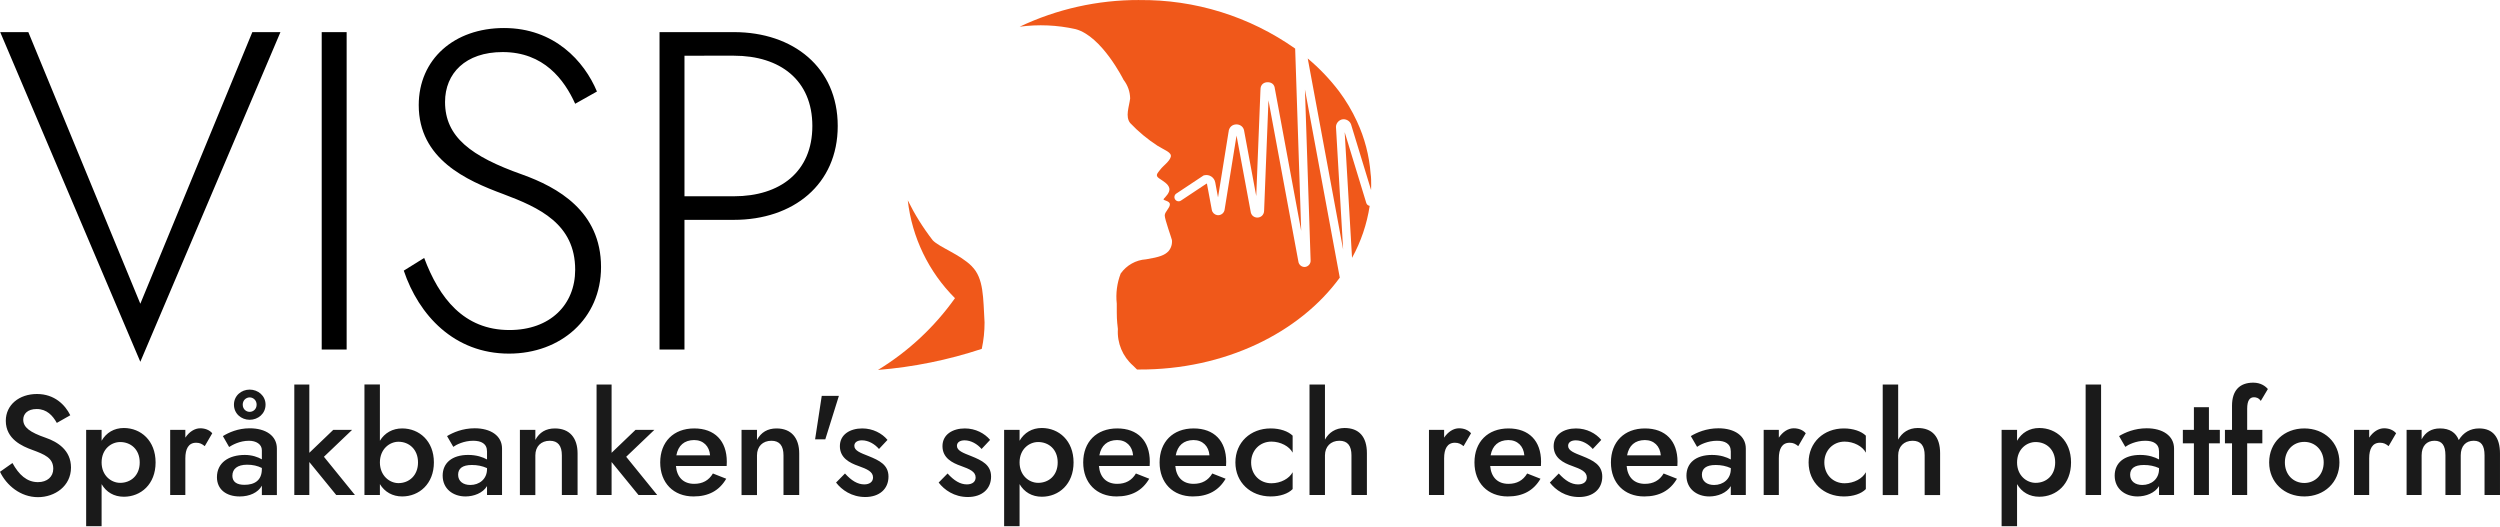
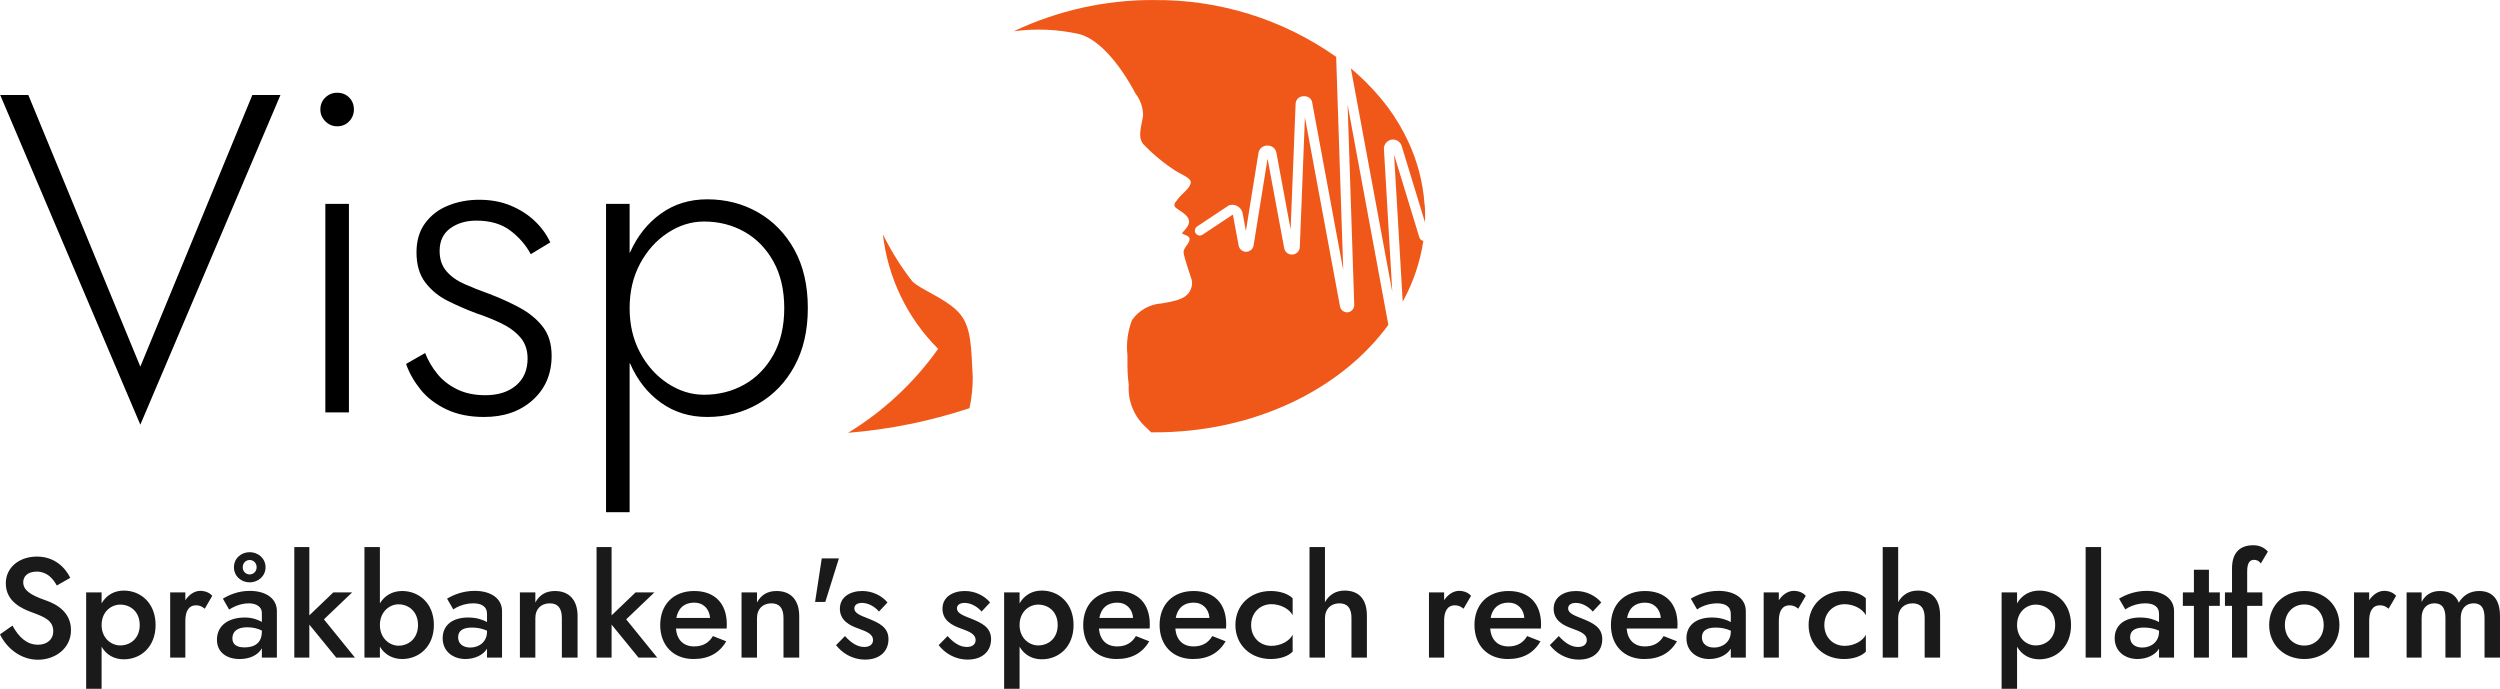
- <svg xmlns="http://www.w3.org/2000/svg" xmlns:xlink="http://www.w3.org/1999/xlink" width="77.797mm" height="16.375mm" viewBox="0 0 77.797 16.375" version="1.1" id="svg1" xml:space="preserve">
+ <svg xmlns="http://www.w3.org/2000/svg" xmlns:xlink="http://www.w3.org/1999/xlink" width="77.797mm" height="21.434mm" viewBox="0 0 77.797 21.434" version="1.1" id="svg1" xml:space="preserve">
  <defs id="defs1">
    <linearGradient id="linearGradient975">
      <stop style="stop-color:#f0581a;stop-opacity:1;" offset="0" id="stop973" />
    </linearGradient>
    <linearGradient xlink:href="#linearGradient975" id="linearGradient1" gradientUnits="userSpaceOnUse" gradientTransform="matrix(-0.3208697,0,0,0.3208697,55.42346,34.97376)" x1="34.99" y1="31.435" x2="44.5" y2="31.435" />
    <linearGradient xlink:href="#linearGradient975" id="linearGradient2" gradientUnits="userSpaceOnUse" gradientTransform="matrix(-0.3208697,0,0,0.3208697,55.42346,34.97376)" x1="0.5" y1="22.479" x2="31.86" y2="22.479" />
  </defs>
-   <g id="layer1" transform="translate(-13.93833,-61.33203)">
-     <g id="g3" transform="matrix(1.08722,0,0,1.08722,-3.475088,21.21527)">
-       <g id="g2-9">
-         <path d="m 43.834,44.523 c 0.343,0.343 0.321,0.895 0.363,1.604 a 3.552,3.552 0 0 1 -0.08,0.757 12.722,12.722 0 0 1 -2.971,0.603 7.476,7.476 0 0 0 2.204,-2.054 4.707,4.707 0 0 1 -1.351,-2.801 6.713,6.713 0 0 0 0.716,1.146 c 0.196,0.202 0.78,0.401 1.12,0.744 z" id="path6-1" style="fill:url(#linearGradient1);fill-opacity:1;stroke-width:0.321" />
-         <path id="path8-2" style="fill:url(#linearGradient2);fill-opacity:1;stroke-width:0.321" d="m 48.618,36.899 a 7.919,7.919 0 0 0 -3.417,0.764 4.55,4.55 0 0 1 1.604,0.07 c 0.751,0.202 1.37,1.45 1.37,1.45 a 0.886,0.886 0 0 1 0.189,0.533 c -0.032,0.25 -0.144,0.517 0,0.703 a 4.322,4.322 0 0 0 0.783,0.651 c 0.202,0.128 0.417,0.189 0.379,0.321 -0.038,0.132 -0.212,0.247 -0.295,0.356 -0.083,0.109 -0.16,0.17 -0.041,0.254 0.119,0.083 0.266,0.16 0.295,0.285 0.029,0.125 -0.119,0.254 -0.16,0.305 -0.042,0.051 0.173,0.045 0.176,0.154 0.003,0.109 -0.147,0.212 -0.147,0.321 0,0.109 0.193,0.642 0.206,0.703 a 0.424,0.424 0 0 1 -0.1,0.321 c -0.109,0.112 -0.25,0.167 -0.642,0.231 a 0.963,0.963 0 0 0 -0.725,0.407 1.842,1.842 0 0 0 -0.112,0.863 c 0,0.424 -1.25e-4,0.443 0.032,0.725 a 1.283,1.283 0 0 0 0.436,1.049 l 0.112,0.11 h 0.048 c 2.465,0.012 4.606,-1.054 5.755,-2.63 l -0.997,-5.385 0.162,4.882 c 0.011,0.1 -0.067,0.193 -0.168,0.198 h -0.003 -0.003 c -0.092,1.41e-4 -0.168,-0.073 -0.177,-0.162 l -0.855,-4.608 -0.125,3.162 c 0,0.055 -0.025,0.11 -0.063,0.145 -0.039,0.034 -0.086,0.049 -0.131,0.049 -0.045,0 -0.092,-0.015 -0.13,-0.049 -0.033,-0.03 -0.056,-0.076 -0.061,-0.123 l -0.404,-2.175 -0.34,2.111 c -0.009,0.108 -0.114,0.186 -0.22,0.165 -0.074,-0.015 -0.133,-0.073 -0.147,-0.147 l -0.139,-0.746 v -0.001 c -0.001,-0.007 -0.007,-0.007 -0.012,-0.008 l -0.733,0.487 a 0.12,0.12 0 0 1 -0.167,-0.034 0.12,0.12 0 0 1 0.034,-0.167 l 0.78,-0.518 0.019,-0.005 c 0.144,-0.037 0.292,0.06 0.316,0.207 l 0.079,0.426 0.303,-1.883 -0.001,0.019 c 0,-0.065 0.029,-0.13 0.073,-0.17 0.045,-0.04 0.1,-0.056 0.153,-0.056 0.053,0 0.108,0.017 0.152,0.056 0.04,0.035 0.066,0.09 0.071,0.148 l 0.343,1.847 0.122,-3.068 0.003,0.028 c -0.013,-0.065 0.021,-0.141 0.066,-0.175 0.045,-0.034 0.092,-0.043 0.137,-0.043 0.045,0 0.091,0.009 0.136,0.043 0.036,0.027 0.065,0.082 0.068,0.136 l 0.755,4.075 -0.173,-5.217 a 7.601,7.601 0 0 0 -4.469,-1.389 z m 4.829,1.673 1.013,5.468 -0.205,-3.508 v -0.006 c 0.004,-0.111 0.094,-0.197 0.187,-0.212 0.093,-0.015 0.206,0.038 0.244,0.143 l 0.001,0.003 0.573,1.878 a 4.235,4.235 0 0 0 0.003,-0.145 c 0,-0.109 -2.51e-4,-0.218 -0.016,-0.321 a 4.316,4.316 0 0 0 -0.391,-1.498 4.813,4.813 0 0 0 -0.513,-0.863 5.84,5.84 0 0 0 -0.896,-0.939 z m 1.057,2.109 0.211,3.598 a 4.467,4.467 0 0 0 0.505,-1.488 0.12,0.12 0 0 1 -0.097,-0.082 z" />
+   <g id="layer1" transform="translate(-13.93833,-59.37482)">
+     <g id="g3-scale" transform="matrix(1.17,0,0,1.17,-6.855646,-12.38365)">
+       <g id="g3" transform="matrix(1.08722,0,0,1.08722,-4.40642,21.21527)">
+         <g id="g2-9">
+           <path d="m 43.834,44.523 c 0.343,0.343 0.321,0.895 0.363,1.604 a 3.552,3.552 0 0 1 -0.08,0.757 12.722,12.722 0 0 1 -2.971,0.603 7.476,7.476 0 0 0 2.204,-2.054 4.707,4.707 0 0 1 -1.351,-2.801 6.713,6.713 0 0 0 0.716,1.146 c 0.196,0.202 0.78,0.401 1.12,0.744 z" id="path6-1" style="fill:url(#linearGradient1);fill-opacity:1;stroke-width:0.321" />
+           <path id="path8-2" style="fill:url(#linearGradient2);fill-opacity:1;stroke-width:0.321" d="m 48.618,36.899 a 7.919,7.919 0 0 0 -3.417,0.764 4.55,4.55 0 0 1 1.604,0.07 c 0.751,0.202 1.37,1.45 1.37,1.45 a 0.886,0.886 0 0 1 0.189,0.533 c -0.032,0.25 -0.144,0.517 0,0.703 a 4.322,4.322 0 0 0 0.783,0.651 c 0.202,0.128 0.417,0.189 0.379,0.321 -0.038,0.132 -0.212,0.247 -0.295,0.356 -0.083,0.109 -0.16,0.17 -0.041,0.254 0.119,0.083 0.266,0.16 0.295,0.285 0.029,0.125 -0.119,0.254 -0.16,0.305 -0.042,0.051 0.173,0.045 0.176,0.154 0.003,0.109 -0.147,0.212 -0.147,0.321 0,0.109 0.193,0.642 0.206,0.703 a 0.424,0.424 0 0 1 -0.1,0.321 c -0.109,0.112 -0.25,0.167 -0.642,0.231 a 0.963,0.963 0 0 0 -0.725,0.407 1.842,1.842 0 0 0 -0.112,0.863 c 0,0.424 -1.25e-4,0.443 0.032,0.725 a 1.283,1.283 0 0 0 0.436,1.049 l 0.112,0.11 h 0.048 c 2.465,0.012 4.606,-1.054 5.755,-2.63 l -0.997,-5.385 0.162,4.882 c 0.011,0.1 -0.067,0.193 -0.168,0.198 h -0.003 -0.003 c -0.092,1.41e-4 -0.168,-0.073 -0.177,-0.162 l -0.855,-4.608 -0.125,3.162 c 0,0.055 -0.025,0.11 -0.063,0.145 -0.039,0.034 -0.086,0.049 -0.131,0.049 -0.045,0 -0.092,-0.015 -0.13,-0.049 -0.033,-0.03 -0.056,-0.076 -0.061,-0.123 l -0.404,-2.175 -0.34,2.111 c -0.009,0.108 -0.114,0.186 -0.22,0.165 -0.074,-0.015 -0.133,-0.073 -0.147,-0.147 l -0.139,-0.746 v -0.001 c -0.001,-0.007 -0.007,-0.007 -0.012,-0.008 l -0.733,0.487 a 0.12,0.12 0 0 1 -0.167,-0.034 0.12,0.12 0 0 1 0.034,-0.167 l 0.78,-0.518 0.019,-0.005 c 0.144,-0.037 0.292,0.06 0.316,0.207 l 0.079,0.426 0.303,-1.883 -0.001,0.019 c 0,-0.065 0.029,-0.13 0.073,-0.17 0.045,-0.04 0.1,-0.056 0.153,-0.056 0.053,0 0.108,0.017 0.152,0.056 0.04,0.035 0.066,0.09 0.071,0.148 l 0.343,1.847 0.122,-3.068 0.003,0.028 c -0.013,-0.065 0.021,-0.141 0.066,-0.175 0.045,-0.034 0.092,-0.043 0.137,-0.043 0.045,0 0.091,0.009 0.136,0.043 0.036,0.027 0.065,0.082 0.068,0.136 l 0.755,4.075 -0.173,-5.217 a 7.601,7.601 0 0 0 -4.469,-1.389 z m 4.829,1.673 1.013,5.468 -0.205,-3.508 v -0.006 c 0.004,-0.111 0.094,-0.197 0.187,-0.212 0.093,-0.015 0.206,0.038 0.244,0.143 l 0.001,0.003 0.573,1.878 a 4.235,4.235 0 0 0 0.003,-0.145 c 0,-0.109 -2.51e-4,-0.218 -0.016,-0.321 a 4.316,4.316 0 0 0 -0.391,-1.498 4.813,4.813 0 0 0 -0.513,-0.863 5.84,5.84 0 0 0 -0.896,-0.939 z m 1.057,2.109 0.211,3.598 a 4.467,4.467 0 0 0 0.505,-1.488 0.12,0.12 0 0 1 -0.097,-0.082 z" />
+         </g>
      </g>
    </g>
-     <path d="M 182.292,206.435 169.119,174.488 h -3.307 l 16.48,38.773 16.48,-38.773 h -3.307 z m 21.333,-31.947 v 37.333 h 2.933 v -37.333 z m 12.053,26.56 -2.4,1.493 c 1.76,5.227 5.92,9.76 12.373,9.76 6.08,0 10.827,-4.107 10.827,-10.187 0,-6.56 -5.12,-9.387 -9.28,-10.88 -6.027,-2.133 -9.067,-4.427 -9.067,-8.533 0,-3.36 2.4,-5.867 6.773,-5.867 4.853,0 7.253,3.253 8.533,6.08 l 2.56,-1.44 c -1.493,-3.573 -5.013,-7.467 -10.933,-7.467 -5.867,0 -10.027,3.68 -10.027,9.067 0,6.347 5.6,8.853 9.92,10.453 4.267,1.6 8.48,3.52 8.48,8.907 0,4.107 -2.933,7.093 -7.733,7.093 -5.387,0 -8.267,-3.787 -10.027,-8.48 z m 27.68,-26.56 v 37.333 h 2.933 v -15.253 h 5.813 c 6.987,0 12.213,-4.16 12.213,-11.04 0,-6.88 -5.227,-11.04 -12.213,-11.04 z m 8.747,2.773 c 5.44,0 9.227,2.88 9.227,8.267 0,5.387 -3.787,8.267 -9.227,8.267 h -5.813 v -16.533 z" id="text7-8" style="-inkscape-font-specification:'Jost*, Light'" transform="matrix(0.2645833,0,0,0.2645833,-29.92634,16.1649)" aria-label="VISP" />
-     <path style="-inkscape-font-specification:'Jost*, Medium';fill:#1a1a1a" d="m 484.258,336.423 -1.467,1.033 c 0.767,1.6 2.417,2.983 4.467,2.983 1.983,0 3.883,-1.3 3.883,-3.483 0,-2.033 -1.567,-3.017 -2.967,-3.5 -1.883,-0.65 -2.65,-1.233 -2.65,-2.133 0,-0.667 0.5,-1.25 1.583,-1.25 1.183,0 1.883,0.767 2.367,1.633 l 1.583,-0.9 c -0.6,-1.217 -1.85,-2.5 -3.917,-2.5 -2.1,0 -3.667,1.283 -3.667,3.15 0,2.167 1.95,3 3.1,3.417 1.483,0.55 2.483,0.95 2.483,2.233 0,0.933 -0.717,1.567 -1.8,1.567 -1.317,0 -2.25,-0.883 -3,-2.25 z m 10.483,7.433 v -4.95 c 0.55,0.95 1.467,1.483 2.617,1.483 2,0 3.733,-1.467 3.733,-4.033 0,-2.567 -1.733,-4.05 -3.733,-4.05 -1.15,0 -2.067,0.55 -2.617,1.5 v -1.283 h -1.817 v 11.333 z m 4.483,-7.5 c 0,1.533 -1.05,2.4 -2.3,2.4 -1.05,0 -2.183,-0.85 -2.183,-2.4 0,-1.567 1.133,-2.4 2.183,-2.4 1.25,0 2.3,0.867 2.3,2.4 z m 7.65,-1.917 0.883,-1.517 c -0.35,-0.4 -0.867,-0.583 -1.417,-0.583 -0.65,0 -1.3,0.417 -1.75,1.1 v -0.917 h -1.783 v 7.667 h 1.783 v -4.317 c 0,-1.1 0.367,-1.833 1.267,-1.833 0.433,0 0.683,0.133 1.017,0.4 z m 3.433,-4.883 c 0,1.067 0.867,1.783 1.85,1.783 0.983,0 1.867,-0.717 1.867,-1.783 0,-1.05 -0.883,-1.767 -1.867,-1.767 -0.983,0 -1.85,0.717 -1.85,1.767 z m 1.033,0 c 0,-0.517 0.4,-0.85 0.817,-0.85 0.417,0 0.817,0.333 0.817,0.85 0,0.533 -0.4,0.85 -0.817,0.85 -0.417,0 -0.817,-0.317 -0.817,-0.85 z m -1.6,4.983 c 0.367,-0.233 1.233,-0.733 2.333,-0.733 0.833,0 1.517,0.4 1.517,1.117 v 1.067 c -0.467,-0.267 -1.15,-0.517 -2,-0.517 -1.9,0 -3.283,0.917 -3.283,2.617 0,1.417 1.067,2.267 2.683,2.267 1.15,0 2.15,-0.45 2.6,-1.267 v 1.1 h 1.767 v -5.467 c 0,-1.517 -1.317,-2.383 -3.2,-2.383 -1.383,0 -2.467,0.5 -3.15,0.917 z m 0.383,3.383 c 0,-0.8 0.583,-1.3 1.733,-1.3 0.683,0 1.217,0.133 1.733,0.383 v 0.133 c 0,1.35 -0.883,1.85 -2.05,1.85 -0.9,0 -1.417,-0.35 -1.417,-1.067 z m 11.867,-5.4 -2.817,2.7 v -8.033 h -1.767 v 13 h 1.767 v -3.883 l 3.167,3.883 h 2.2 l -3.65,-4.5 3.317,-3.167 z m 11.833,3.833 c 0,-2.533 -1.733,-4 -3.733,-4 -1.117,0 -2.05,0.517 -2.617,1.45 v -6.617 h -1.817 v 13 h 1.817 v -1.283 c 0.567,0.933 1.5,1.45 2.617,1.45 2,0 3.733,-1.483 3.733,-4 z m -1.867,0 c 0,1.533 -1.05,2.433 -2.3,2.433 -1.05,0 -2.183,-0.883 -2.183,-2.433 0,-1.567 1.133,-2.433 2.183,-2.433 1.25,0 2.3,0.9 2.3,2.433 z m 4.15,-1.833 c 0.333,-0.25 1.25,-0.717 2.333,-0.717 0.95,0 1.633,0.333 1.633,1.267 v 0.933 c -0.483,-0.267 -1.217,-0.533 -2.217,-0.533 -1.9,0 -3,0.95 -3,2.433 0,1.567 1.233,2.45 2.683,2.45 0.983,0 2.05,-0.4 2.533,-1.217 v 1.05 h 1.767 v -5.467 c 0,-1.517 -1.35,-2.383 -3.217,-2.383 -1.433,0 -2.55,0.5 -3.25,0.917 z m 0.567,3.283 c 0,-0.717 0.483,-1.15 1.617,-1.15 0.65,0 1.233,0.117 1.783,0.367 v 0.117 c 0,1.167 -0.9,1.867 -1.967,1.867 -0.833,0 -1.433,-0.433 -1.433,-1.2 z m 12.2,-2.283 v 4.667 h 1.85 v -4.883 c 0,-1.833 -0.933,-2.95 -2.667,-2.95 -1.05,0 -1.817,0.45 -2.3,1.35 v -1.183 h -1.817 v 7.667 h 1.817 v -4.667 c 0,-1.05 0.667,-1.717 1.7,-1.717 0.967,0 1.417,0.6 1.417,1.717 z m 8.667,-3 -2.817,2.7 v -8.033 h -1.767 v 13 h 1.767 v -3.883 l 3.167,3.883 h 2.2 l -3.65,-4.5 3.317,-3.167 z m 6.817,7.833 c 1.767,0 3.033,-0.683 3.85,-2.083 l -1.567,-0.617 c -0.483,0.817 -1.217,1.217 -2.2,1.217 -1.25,0 -2.033,-0.75 -2.15,-2.1 h 5.967 c 0,-0.083 0.017,-0.3 0.017,-0.5 0,-2.45 -1.417,-3.917 -3.833,-3.917 -2.433,0 -4,1.583 -4,4 0,2.4 1.55,4 3.917,4 z m 0.067,-6.633 c 1.083,0 1.8,0.717 1.883,1.8 h -3.967 c 0.217,-1.167 0.933,-1.783 2.083,-1.8 z m 10.517,1.8 v 4.667 h 1.85 v -4.883 c 0,-1.833 -0.933,-2.95 -2.667,-2.95 -1.05,0 -1.817,0.45 -2.3,1.35 v -1.183 h -1.817 v 7.667 h 1.817 v -4.667 c 0,-1.05 0.667,-1.717 1.7,-1.717 0.967,0 1.417,0.6 1.417,1.717 z m 4.5,-7 -0.783,5.117 h 1.2 l 1.6,-5.117 z m 2.733,9.133 -1.05,1.067 c 0.667,0.867 1.833,1.7 3.433,1.7 1.667,0 2.733,-0.95 2.733,-2.4 0,-1.383 -1.067,-1.9 -2.35,-2.417 -0.933,-0.367 -1.667,-0.633 -1.667,-1.2 0,-0.433 0.383,-0.65 0.9,-0.65 0.75,0 1.5,0.433 2,1.017 l 1,-1.067 c -0.633,-0.767 -1.717,-1.35 -2.967,-1.35 -1.417,0 -2.633,0.7 -2.633,2.083 0,1.383 1.133,1.967 2.183,2.333 1.017,0.367 1.717,0.667 1.717,1.35 0,0.5 -0.383,0.817 -1.033,0.817 -0.783,0 -1.517,-0.45 -2.267,-1.283 z m 12.067,0 -1.05,1.067 c 0.667,0.867 1.833,1.7 3.433,1.7 1.667,0 2.733,-0.95 2.733,-2.4 0,-1.383 -1.067,-1.9 -2.35,-2.417 -0.933,-0.367 -1.667,-0.633 -1.667,-1.2 0,-0.433 0.383,-0.65 0.9,-0.65 0.75,0 1.5,0.433 2,1.017 l 1,-1.067 c -0.633,-0.767 -1.717,-1.35 -2.967,-1.35 -1.417,0 -2.633,0.7 -2.633,2.083 0,1.383 1.133,1.967 2.183,2.333 1.017,0.367 1.717,0.667 1.717,1.35 0,0.5 -0.383,0.817 -1.033,0.817 -0.783,0 -1.517,-0.45 -2.267,-1.283 z m 8.467,6.2 v -4.95 c 0.55,0.95 1.467,1.483 2.617,1.483 2,0 3.733,-1.467 3.733,-4.033 0,-2.567 -1.733,-4.05 -3.733,-4.05 -1.15,0 -2.067,0.55 -2.617,1.5 v -1.283 h -1.817 v 11.333 z m 4.483,-7.5 c 0,1.533 -1.05,2.4 -2.3,2.4 -1.05,0 -2.183,-0.85 -2.183,-2.4 0,-1.567 1.133,-2.4 2.183,-2.4 1.25,0 2.3,0.867 2.3,2.4 z m 6.917,4 c 1.767,0 3.033,-0.683 3.85,-2.083 l -1.567,-0.617 c -0.483,0.817 -1.217,1.217 -2.2,1.217 -1.25,0 -2.033,-0.75 -2.15,-2.1 h 5.967 c 0,-0.083 0.017,-0.3 0.017,-0.5 0,-2.45 -1.417,-3.917 -3.833,-3.917 -2.433,0 -4,1.583 -4,4 0,2.4 1.55,4 3.917,4 z m 0.067,-6.633 c 1.083,0 1.8,0.717 1.883,1.8 h -3.967 c 0.217,-1.167 0.933,-1.783 2.083,-1.8 z m 8.917,6.633 c 1.767,0 3.033,-0.683 3.85,-2.083 l -1.567,-0.617 c -0.483,0.817 -1.217,1.217 -2.2,1.217 -1.25,0 -2.033,-0.75 -2.15,-2.1 h 5.967 c 0,-0.083 0.017,-0.3 0.017,-0.5 0,-2.45 -1.417,-3.917 -3.833,-3.917 -2.433,0 -4,1.583 -4,4 0,2.4 1.55,4 3.917,4 z m 0.067,-6.633 c 1.083,0 1.8,0.717 1.883,1.8 h -3.967 c 0.217,-1.167 0.933,-1.783 2.083,-1.8 z m 6.783,2.633 c 0,-1.417 1.033,-2.45 2.383,-2.45 1.067,0 2.117,0.55 2.5,1.3 v -2 c -0.533,-0.517 -1.483,-0.85 -2.583,-0.85 -2.367,0 -4.15,1.633 -4.15,4 0,2.35 1.783,4 4.15,4 1.1,0 2.05,-0.317 2.583,-0.867 v -1.983 c -0.383,0.733 -1.383,1.3 -2.5,1.3 -1.35,0 -2.383,-1 -2.383,-2.45 z m 11.8,-0.833 v 4.667 h 1.817 v -4.917 c 0,-1.95 -0.933,-2.967 -2.633,-2.967 -1.05,0 -1.85,0.533 -2.3,1.367 v -6.483 h -1.817 v 13 h 1.817 v -4.667 c 0,-1.017 0.667,-1.717 1.7,-1.717 0.967,0 1.417,0.6 1.417,1.717 z m 13.183,-1.083 0.883,-1.517 c -0.35,-0.4 -0.867,-0.583 -1.417,-0.583 -0.65,0 -1.3,0.417 -1.75,1.1 v -0.917 h -1.783 v 7.667 h 1.783 v -4.317 c 0,-1.1 0.367,-1.833 1.267,-1.833 0.433,0 0.683,0.133 1.017,0.4 z m 5.2,5.917 c 1.767,0 3.033,-0.683 3.85,-2.083 l -1.567,-0.617 c -0.483,0.817 -1.217,1.217 -2.2,1.217 -1.25,0 -2.033,-0.75 -2.15,-2.1 h 5.967 c 0,-0.083 0.017,-0.3 0.017,-0.5 0,-2.45 -1.417,-3.917 -3.833,-3.917 -2.433,0 -4,1.583 -4,4 0,2.4 1.55,4 3.917,4 z m 0.067,-6.633 c 1.083,0 1.8,0.717 1.883,1.8 h -3.967 c 0.217,-1.167 0.933,-1.783 2.083,-1.8 z m 5.933,3.933 -1.05,1.067 c 0.667,0.867 1.833,1.7 3.433,1.7 1.667,0 2.733,-0.95 2.733,-2.4 0,-1.383 -1.067,-1.9 -2.35,-2.417 -0.933,-0.367 -1.667,-0.633 -1.667,-1.2 0,-0.433 0.383,-0.65 0.9,-0.65 0.75,0 1.5,0.433 2,1.017 l 1,-1.067 c -0.633,-0.767 -1.717,-1.35 -2.967,-1.35 -1.417,0 -2.633,0.7 -2.633,2.083 0,1.383 1.133,1.967 2.183,2.333 1.017,0.367 1.717,0.667 1.717,1.35 0,0.5 -0.383,0.817 -1.033,0.817 -0.783,0 -1.517,-0.45 -2.267,-1.283 z m 10.05,2.7 c 1.767,0 3.033,-0.683 3.85,-2.083 l -1.567,-0.617 c -0.483,0.817 -1.217,1.217 -2.2,1.217 -1.25,0 -2.033,-0.75 -2.15,-2.1 h 5.967 c 0,-0.083 0.017,-0.3 0.017,-0.5 0,-2.45 -1.417,-3.917 -3.833,-3.917 -2.433,0 -4,1.583 -4,4 0,2.4 1.55,4 3.917,4 z m 0.067,-6.633 c 1.083,0 1.8,0.717 1.883,1.8 h -3.967 c 0.217,-1.167 0.933,-1.783 2.083,-1.8 z m 6.15,0.8 c 0.333,-0.25 1.25,-0.717 2.333,-0.717 0.95,0 1.633,0.333 1.633,1.267 v 0.933 c -0.483,-0.267 -1.217,-0.533 -2.217,-0.533 -1.9,0 -3,0.95 -3,2.433 0,1.567 1.233,2.45 2.683,2.45 0.983,0 2.05,-0.4 2.533,-1.217 v 1.05 h 1.767 v -5.467 c 0,-1.517 -1.35,-2.383 -3.217,-2.383 -1.433,0 -2.55,0.5 -3.25,0.917 z m 0.567,3.283 c 0,-0.717 0.483,-1.15 1.617,-1.15 0.65,0 1.233,0.117 1.783,0.367 v 0.117 c 0,1.167 -0.9,1.867 -1.967,1.867 -0.833,0 -1.433,-0.433 -1.433,-1.2 z m 11.333,-3.367 0.883,-1.517 c -0.35,-0.4 -0.867,-0.583 -1.417,-0.583 -0.65,0 -1.3,0.417 -1.75,1.1 v -0.917 h -1.783 v 7.667 h 1.783 v -4.317 c 0,-1.1 0.367,-1.833 1.267,-1.833 0.433,0 0.683,0.133 1.017,0.4 z m 3.067,1.917 c 0,-1.417 1.033,-2.45 2.383,-2.45 1.067,0 2.117,0.55 2.5,1.3 v -2 c -0.533,-0.517 -1.483,-0.85 -2.583,-0.85 -2.367,0 -4.15,1.633 -4.15,4 0,2.35 1.783,4 4.15,4 1.1,0 2.05,-0.317 2.583,-0.867 v -1.983 c -0.383,0.733 -1.383,1.3 -2.5,1.3 -1.35,0 -2.383,-1 -2.383,-2.45 z m 11.8,-0.833 v 4.667 h 1.817 v -4.917 c 0,-1.95 -0.933,-2.967 -2.633,-2.967 -1.05,0 -1.85,0.533 -2.3,1.367 v -6.483 h -1.817 v 13 h 1.817 v -4.667 c 0,-1.017 0.667,-1.717 1.7,-1.717 0.967,0 1.417,0.6 1.417,1.717 z m 10.867,8.333 v -4.95 c 0.55,0.95 1.467,1.483 2.617,1.483 2,0 3.733,-1.467 3.733,-4.033 0,-2.567 -1.733,-4.05 -3.733,-4.05 -1.15,0 -2.067,0.55 -2.617,1.5 v -1.283 h -1.817 v 11.333 z m 4.483,-7.5 c 0,1.533 -1.05,2.4 -2.3,2.4 -1.05,0 -2.183,-0.85 -2.183,-2.4 0,-1.567 1.133,-2.4 2.183,-2.4 1.25,0 2.3,0.867 2.3,2.4 z m 3.583,-9.167 v 13 h 1.817 v -13 z m 4.667,7.333 c 0.333,-0.25 1.25,-0.717 2.333,-0.717 0.95,0 1.633,0.333 1.633,1.267 v 0.933 c -0.483,-0.267 -1.217,-0.533 -2.217,-0.533 -1.9,0 -3,0.95 -3,2.433 0,1.567 1.233,2.45 2.683,2.45 0.983,0 2.05,-0.4 2.533,-1.217 v 1.05 h 1.767 v -5.467 c 0,-1.517 -1.35,-2.383 -3.217,-2.383 -1.433,0 -2.55,0.5 -3.25,0.917 z m 0.567,3.283 c 0,-0.717 0.483,-1.15 1.617,-1.15 0.65,0 1.233,0.117 1.783,0.367 v 0.117 c 0,1.167 -0.9,1.867 -1.967,1.867 -0.833,0 -1.433,-0.433 -1.433,-1.2 z m 6.2,-5.283 v 1.583 h 1.3 v 6.083 h 1.767 v -6.083 h 1.283 v -1.583 h -1.283 v -2.667 h -1.767 v 2.667 z m 4.95,0 v 1.583 h 0.833 v 6.083 h 1.783 v -6.083 h 1.783 v -1.583 h -1.783 v -2.483 c 0,-0.967 0.3,-1.35 0.8,-1.35 0.267,0 0.567,0.083 0.8,0.433 l 0.833,-1.4 c -0.283,-0.333 -0.833,-0.75 -1.717,-0.75 -1.617,0 -2.5,0.933 -2.5,2.717 v 2.833 z m 5.2,3.833 c 0,2.35 1.783,4 4.133,4 2.35,0 4.133,-1.65 4.133,-4 0,-2.367 -1.783,-4 -4.133,-4 -2.35,0 -4.133,1.633 -4.133,4 z m 1.85,0 c 0,-1.433 0.983,-2.417 2.283,-2.417 1.283,0 2.283,0.983 2.283,2.417 0,1.433 -1,2.417 -2.283,2.417 -1.3,0 -2.283,-0.983 -2.283,-2.417 z m 12.2,-1.917 0.883,-1.517 c -0.35,-0.4 -0.867,-0.583 -1.417,-0.583 -0.65,0 -1.3,0.417 -1.75,1.1 v -0.917 h -1.783 v 7.667 h 1.783 v -4.317 c 0,-1.1 0.367,-1.833 1.267,-1.833 0.433,0 0.683,0.133 1.017,0.4 z m 13.1,0.867 c 0,-1.867 -0.8,-2.95 -2.45,-2.95 -1.033,0 -1.85,0.467 -2.4,1.367 -0.333,-0.883 -1.083,-1.367 -2.2,-1.367 -1,0 -1.717,0.433 -2.167,1.283 v -1.117 h -1.767 v 7.667 h 1.767 v -4.667 c 0,-1.1 0.6,-1.717 1.517,-1.717 0.883,0 1.283,0.55 1.283,1.717 v 4.667 h 1.8 v -4.667 c 0,-1.1 0.6,-1.717 1.533,-1.717 0.867,0 1.267,0.55 1.267,1.717 v 4.667 h 1.817 z" id="text9-7" transform="matrix(0.2645833,0,0,0.2645833,-113.8002,-13.27147)" aria-label="Språkbanken's speech research platform" />
+     <path d="M182.293 206.435 169.12 174.488H165.813L182.293 213.261L198.773 174.488H195.467ZM203.467 176.195Q203.467 176.995 204.053 177.581Q204.64 178.168 205.44 178.168Q206.293 178.168 206.853 177.581Q207.413 176.995 207.413 176.195Q207.413 175.341 206.853 174.781Q206.293 174.221 205.44 174.221Q204.64 174.221 204.053 174.781Q203.467 175.341 203.467 176.195ZM204.053 187.288V211.821H206.827V187.288ZM215.787 204.835 213.547 206.115Q214.08 207.661 215.227 209.101Q216.373 210.541 218.267 211.448Q220.16 212.355 222.72 212.355Q226.24 212.355 228.453 210.355Q230.667 208.355 230.667 205.155Q230.667 203.075 229.627 201.741Q228.587 200.408 226.907 199.501Q225.227 198.595 223.253 197.848Q221.76 197.315 220.427 196.728Q219.093 196.141 218.293 195.208Q217.493 194.275 217.493 192.835Q217.493 191.075 218.747 190.168Q220 189.261 221.813 189.261Q224.267 189.261 225.813 190.435Q227.36 191.608 228.213 193.208L230.507 191.821Q229.867 190.435 228.693 189.315Q227.52 188.195 225.867 187.501Q224.213 186.808 222.133 186.808Q220.213 186.808 218.533 187.475Q216.853 188.141 215.813 189.528Q214.773 190.915 214.773 192.995Q214.773 195.181 215.813 196.541Q216.853 197.901 218.453 198.701Q220.053 199.501 221.76 200.141Q223.36 200.675 224.747 201.341Q226.133 202.008 226.987 202.995Q227.84 203.981 227.84 205.475Q227.84 207.501 226.48 208.648Q225.12 209.795 222.88 209.795Q220.96 209.795 219.547 209.101Q218.133 208.408 217.227 207.288Q216.32 206.168 215.787 204.835ZM239.84 223.555V206.008Q239.84 206.061 239.893 206.061Q241.173 208.995 243.52 210.675Q245.867 212.355 248.96 212.355Q252.267 212.355 254.96 210.808Q257.653 209.261 259.227 206.381Q260.8 203.501 260.8 199.555Q260.8 195.555 259.227 192.701Q257.653 189.848 254.96 188.301Q252.267 186.755 248.96 186.755Q245.867 186.755 243.52 188.435Q241.173 190.115 239.893 192.995Q239.84 193.048 239.84 193.048V187.288H237.067V223.555ZM258.027 199.555Q258.027 202.755 256.747 205.048Q255.467 207.341 253.333 208.541Q251.2 209.741 248.587 209.741Q246.347 209.741 244.32 208.408Q242.293 207.075 241.067 204.781Q239.84 202.488 239.84 199.555Q239.84 196.621 241.067 194.328Q242.293 192.035 244.32 190.701Q246.347 189.368 248.587 189.368Q251.2 189.368 253.333 190.568Q255.467 191.768 256.747 194.061Q258.027 196.355 258.027 199.555Z" id="text7-8" style="-inkscape-font-specification:'Jost*, Light'" transform="matrix(0.2645833,0,0,0.2645833,-29.92634,16.1649)" aria-label="Visp" />
+     <path style="-inkscape-font-specification:'Jost*, Medium';fill:#1a1a1a" d="m 484.258,336.423 -1.467,1.033 c 0.767,1.6 2.417,2.983 4.467,2.983 1.983,0 3.883,-1.3 3.883,-3.483 0,-2.033 -1.567,-3.017 -2.967,-3.5 -1.883,-0.65 -2.65,-1.233 -2.65,-2.133 0,-0.667 0.5,-1.25 1.583,-1.25 1.183,0 1.883,0.767 2.367,1.633 l 1.583,-0.9 c -0.6,-1.217 -1.85,-2.5 -3.917,-2.5 -2.1,0 -3.667,1.283 -3.667,3.15 0,2.167 1.95,3 3.1,3.417 1.483,0.55 2.483,0.95 2.483,2.233 0,0.933 -0.717,1.567 -1.8,1.567 -1.317,0 -2.25,-0.883 -3,-2.25 z m 10.483,7.433 v -4.95 c 0.55,0.95 1.467,1.483 2.617,1.483 2,0 3.733,-1.467 3.733,-4.033 0,-2.567 -1.733,-4.05 -3.733,-4.05 -1.15,0 -2.067,0.55 -2.617,1.5 v -1.283 h -1.817 v 11.333 z m 4.483,-7.5 c 0,1.533 -1.05,2.4 -2.3,2.4 -1.05,0 -2.183,-0.85 -2.183,-2.4 0,-1.567 1.133,-2.4 2.183,-2.4 1.25,0 2.3,0.867 2.3,2.4 z m 7.65,-1.917 0.883,-1.517 c -0.35,-0.4 -0.867,-0.583 -1.417,-0.583 -0.65,0 -1.3,0.417 -1.75,1.1 v -0.917 h -1.783 v 7.667 h 1.783 v -4.317 c 0,-1.1 0.367,-1.833 1.267,-1.833 0.433,0 0.683,0.133 1.017,0.4 z m 3.433,-4.883 c 0,1.067 0.867,1.783 1.85,1.783 0.983,0 1.867,-0.717 1.867,-1.783 0,-1.05 -0.883,-1.767 -1.867,-1.767 -0.983,0 -1.85,0.717 -1.85,1.767 z m 1.033,0 c 0,-0.517 0.4,-0.85 0.817,-0.85 0.417,0 0.817,0.333 0.817,0.85 0,0.533 -0.4,0.85 -0.817,0.85 -0.417,0 -0.817,-0.317 -0.817,-0.85 z m -1.6,4.983 c 0.367,-0.233 1.233,-0.733 2.333,-0.733 0.833,0 1.517,0.4 1.517,1.117 v 1.067 c -0.467,-0.267 -1.15,-0.517 -2,-0.517 -1.9,0 -3.283,0.917 -3.283,2.617 0,1.417 1.067,2.267 2.683,2.267 1.15,0 2.15,-0.45 2.6,-1.267 v 1.1 h 1.767 v -5.467 c 0,-1.517 -1.317,-2.383 -3.2,-2.383 -1.383,0 -2.467,0.5 -3.15,0.917 z m 0.383,3.383 c 0,-0.8 0.583,-1.3 1.733,-1.3 0.683,0 1.217,0.133 1.733,0.383 v 0.133 c 0,1.35 -0.883,1.85 -2.05,1.85 -0.9,0 -1.417,-0.35 -1.417,-1.067 z m 11.867,-5.4 -2.817,2.7 v -8.033 h -1.767 v 13 h 1.767 v -3.883 l 3.167,3.883 h 2.2 l -3.65,-4.5 3.317,-3.167 z m 11.833,3.833 c 0,-2.533 -1.733,-4 -3.733,-4 -1.117,0 -2.05,0.517 -2.617,1.45 v -6.617 h -1.817 v 13 h 1.817 v -1.283 c 0.567,0.933 1.5,1.45 2.617,1.45 2,0 3.733,-1.483 3.733,-4 z m -1.867,0 c 0,1.533 -1.05,2.433 -2.3,2.433 -1.05,0 -2.183,-0.883 -2.183,-2.433 0,-1.567 1.133,-2.433 2.183,-2.433 1.25,0 2.3,0.9 2.3,2.433 z m 4.15,-1.833 c 0.333,-0.25 1.25,-0.717 2.333,-0.717 0.95,0 1.633,0.333 1.633,1.267 v 0.933 c -0.483,-0.267 -1.217,-0.533 -2.217,-0.533 -1.9,0 -3,0.95 -3,2.433 0,1.567 1.233,2.45 2.683,2.45 0.983,0 2.05,-0.4 2.533,-1.217 v 1.05 h 1.767 v -5.467 c 0,-1.517 -1.35,-2.383 -3.217,-2.383 -1.433,0 -2.55,0.5 -3.25,0.917 z m 0.567,3.283 c 0,-0.717 0.483,-1.15 1.617,-1.15 0.65,0 1.233,0.117 1.783,0.367 v 0.117 c 0,1.167 -0.9,1.867 -1.967,1.867 -0.833,0 -1.433,-0.433 -1.433,-1.2 z m 12.2,-2.283 v 4.667 h 1.85 v -4.883 c 0,-1.833 -0.933,-2.95 -2.667,-2.95 -1.05,0 -1.817,0.45 -2.3,1.35 v -1.183 h -1.817 v 7.667 h 1.817 v -4.667 c 0,-1.05 0.667,-1.717 1.7,-1.717 0.967,0 1.417,0.6 1.417,1.717 z m 8.667,-3 -2.817,2.7 v -8.033 h -1.767 v 13 h 1.767 v -3.883 l 3.167,3.883 h 2.2 l -3.65,-4.5 3.317,-3.167 z m 6.817,7.833 c 1.767,0 3.033,-0.683 3.85,-2.083 l -1.567,-0.617 c -0.483,0.817 -1.217,1.217 -2.2,1.217 -1.25,0 -2.033,-0.75 -2.15,-2.1 h 5.967 c 0,-0.083 0.017,-0.3 0.017,-0.5 0,-2.45 -1.417,-3.917 -3.833,-3.917 -2.433,0 -4,1.583 -4,4 0,2.4 1.55,4 3.917,4 z m 0.067,-6.633 c 1.083,0 1.8,0.717 1.883,1.8 h -3.967 c 0.217,-1.167 0.933,-1.783 2.083,-1.8 z m 10.517,1.8 v 4.667 h 1.85 v -4.883 c 0,-1.833 -0.933,-2.95 -2.667,-2.95 -1.05,0 -1.817,0.45 -2.3,1.35 v -1.183 h -1.817 v 7.667 h 1.817 v -4.667 c 0,-1.05 0.667,-1.717 1.7,-1.717 0.967,0 1.417,0.6 1.417,1.717 z m 4.5,-7 -0.783,5.117 h 1.2 l 1.6,-5.117 z m 2.733,9.133 -1.05,1.067 c 0.667,0.867 1.833,1.7 3.433,1.7 1.667,0 2.733,-0.95 2.733,-2.4 0,-1.383 -1.067,-1.9 -2.35,-2.417 -0.933,-0.367 -1.667,-0.633 -1.667,-1.2 0,-0.433 0.383,-0.65 0.9,-0.65 0.75,0 1.5,0.433 2,1.017 l 1,-1.067 c -0.633,-0.767 -1.717,-1.35 -2.967,-1.35 -1.417,0 -2.633,0.7 -2.633,2.083 0,1.383 1.133,1.967 2.183,2.333 1.017,0.367 1.717,0.667 1.717,1.35 0,0.5 -0.383,0.817 -1.033,0.817 -0.783,0 -1.517,-0.45 -2.267,-1.283 z m 12.067,0 -1.05,1.067 c 0.667,0.867 1.833,1.7 3.433,1.7 1.667,0 2.733,-0.95 2.733,-2.4 0,-1.383 -1.067,-1.9 -2.35,-2.417 -0.933,-0.367 -1.667,-0.633 -1.667,-1.2 0,-0.433 0.383,-0.65 0.9,-0.65 0.75,0 1.5,0.433 2,1.017 l 1,-1.067 c -0.633,-0.767 -1.717,-1.35 -2.967,-1.35 -1.417,0 -2.633,0.7 -2.633,2.083 0,1.383 1.133,1.967 2.183,2.333 1.017,0.367 1.717,0.667 1.717,1.35 0,0.5 -0.383,0.817 -1.033,0.817 -0.783,0 -1.517,-0.45 -2.267,-1.283 z m 8.467,6.2 v -4.95 c 0.55,0.95 1.467,1.483 2.617,1.483 2,0 3.733,-1.467 3.733,-4.033 0,-2.567 -1.733,-4.05 -3.733,-4.05 -1.15,0 -2.067,0.55 -2.617,1.5 v -1.283 h -1.817 v 11.333 z m 4.483,-7.5 c 0,1.533 -1.05,2.4 -2.3,2.4 -1.05,0 -2.183,-0.85 -2.183,-2.4 0,-1.567 1.133,-2.4 2.183,-2.4 1.25,0 2.3,0.867 2.3,2.4 z m 6.917,4 c 1.767,0 3.033,-0.683 3.85,-2.083 l -1.567,-0.617 c -0.483,0.817 -1.217,1.217 -2.2,1.217 -1.25,0 -2.033,-0.75 -2.15,-2.1 h 5.967 c 0,-0.083 0.017,-0.3 0.017,-0.5 0,-2.45 -1.417,-3.917 -3.833,-3.917 -2.433,0 -4,1.583 -4,4 0,2.4 1.55,4 3.917,4 z m 0.067,-6.633 c 1.083,0 1.8,0.717 1.883,1.8 h -3.967 c 0.217,-1.167 0.933,-1.783 2.083,-1.8 z m 8.917,6.633 c 1.767,0 3.033,-0.683 3.85,-2.083 l -1.567,-0.617 c -0.483,0.817 -1.217,1.217 -2.2,1.217 -1.25,0 -2.033,-0.75 -2.15,-2.1 h 5.967 c 0,-0.083 0.017,-0.3 0.017,-0.5 0,-2.45 -1.417,-3.917 -3.833,-3.917 -2.433,0 -4,1.583 -4,4 0,2.4 1.55,4 3.917,4 z m 0.067,-6.633 c 1.083,0 1.8,0.717 1.883,1.8 h -3.967 c 0.217,-1.167 0.933,-1.783 2.083,-1.8 z m 6.783,2.633 c 0,-1.417 1.033,-2.45 2.383,-2.45 1.067,0 2.117,0.55 2.5,1.3 v -2 c -0.533,-0.517 -1.483,-0.85 -2.583,-0.85 -2.367,0 -4.15,1.633 -4.15,4 0,2.35 1.783,4 4.15,4 1.1,0 2.05,-0.317 2.583,-0.867 v -1.983 c -0.383,0.733 -1.383,1.3 -2.5,1.3 -1.35,0 -2.383,-1 -2.383,-2.45 z m 11.8,-0.833 v 4.667 h 1.817 v -4.917 c 0,-1.95 -0.933,-2.967 -2.633,-2.967 -1.05,0 -1.85,0.533 -2.3,1.367 v -6.483 h -1.817 v 13 h 1.817 v -4.667 c 0,-1.017 0.667,-1.717 1.7,-1.717 0.967,0 1.417,0.6 1.417,1.717 z m 13.183,-1.083 0.883,-1.517 c -0.35,-0.4 -0.867,-0.583 -1.417,-0.583 -0.65,0 -1.3,0.417 -1.75,1.1 v -0.917 h -1.783 v 7.667 h 1.783 v -4.317 c 0,-1.1 0.367,-1.833 1.267,-1.833 0.433,0 0.683,0.133 1.017,0.4 z m 5.2,5.917 c 1.767,0 3.033,-0.683 3.85,-2.083 l -1.567,-0.617 c -0.483,0.817 -1.217,1.217 -2.2,1.217 -1.25,0 -2.033,-0.75 -2.15,-2.1 h 5.967 c 0,-0.083 0.017,-0.3 0.017,-0.5 0,-2.45 -1.417,-3.917 -3.833,-3.917 -2.433,0 -4,1.583 -4,4 0,2.4 1.55,4 3.917,4 z m 0.067,-6.633 c 1.083,0 1.8,0.717 1.883,1.8 h -3.967 c 0.217,-1.167 0.933,-1.783 2.083,-1.8 z m 5.933,3.933 -1.05,1.067 c 0.667,0.867 1.833,1.7 3.433,1.7 1.667,0 2.733,-0.95 2.733,-2.4 0,-1.383 -1.067,-1.9 -2.35,-2.417 -0.933,-0.367 -1.667,-0.633 -1.667,-1.2 0,-0.433 0.383,-0.65 0.9,-0.65 0.75,0 1.5,0.433 2,1.017 l 1,-1.067 c -0.633,-0.767 -1.717,-1.35 -2.967,-1.35 -1.417,0 -2.633,0.7 -2.633,2.083 0,1.383 1.133,1.967 2.183,2.333 1.017,0.367 1.717,0.667 1.717,1.35 0,0.5 -0.383,0.817 -1.033,0.817 -0.783,0 -1.517,-0.45 -2.267,-1.283 z m 10.05,2.7 c 1.767,0 3.033,-0.683 3.85,-2.083 l -1.567,-0.617 c -0.483,0.817 -1.217,1.217 -2.2,1.217 -1.25,0 -2.033,-0.75 -2.15,-2.1 h 5.967 c 0,-0.083 0.017,-0.3 0.017,-0.5 0,-2.45 -1.417,-3.917 -3.833,-3.917 -2.433,0 -4,1.583 -4,4 0,2.4 1.55,4 3.917,4 z m 0.067,-6.633 c 1.083,0 1.8,0.717 1.883,1.8 h -3.967 c 0.217,-1.167 0.933,-1.783 2.083,-1.8 z m 6.15,0.8 c 0.333,-0.25 1.25,-0.717 2.333,-0.717 0.95,0 1.633,0.333 1.633,1.267 v 0.933 c -0.483,-0.267 -1.217,-0.533 -2.217,-0.533 -1.9,0 -3,0.95 -3,2.433 0,1.567 1.233,2.45 2.683,2.45 0.983,0 2.05,-0.4 2.533,-1.217 v 1.05 h 1.767 v -5.467 c 0,-1.517 -1.35,-2.383 -3.217,-2.383 -1.433,0 -2.55,0.5 -3.25,0.917 z m 0.567,3.283 c 0,-0.717 0.483,-1.15 1.617,-1.15 0.65,0 1.233,0.117 1.783,0.367 v 0.117 c 0,1.167 -0.9,1.867 -1.967,1.867 -0.833,0 -1.433,-0.433 -1.433,-1.2 z m 11.333,-3.367 0.883,-1.517 c -0.35,-0.4 -0.867,-0.583 -1.417,-0.583 -0.65,0 -1.3,0.417 -1.75,1.1 v -0.917 h -1.783 v 7.667 h 1.783 v -4.317 c 0,-1.1 0.367,-1.833 1.267,-1.833 0.433,0 0.683,0.133 1.017,0.4 z m 3.067,1.917 c 0,-1.417 1.033,-2.45 2.383,-2.45 1.067,0 2.117,0.55 2.5,1.3 v -2 c -0.533,-0.517 -1.483,-0.85 -2.583,-0.85 -2.367,0 -4.15,1.633 -4.15,4 0,2.35 1.783,4 4.15,4 1.1,0 2.05,-0.317 2.583,-0.867 v -1.983 c -0.383,0.733 -1.383,1.3 -2.5,1.3 -1.35,0 -2.383,-1 -2.383,-2.45 z m 11.8,-0.833 v 4.667 h 1.817 v -4.917 c 0,-1.95 -0.933,-2.967 -2.633,-2.967 -1.05,0 -1.85,0.533 -2.3,1.367 v -6.483 h -1.817 v 13 h 1.817 v -4.667 c 0,-1.017 0.667,-1.717 1.7,-1.717 0.967,0 1.417,0.6 1.417,1.717 z m 10.867,8.333 v -4.95 c 0.55,0.95 1.467,1.483 2.617,1.483 2,0 3.733,-1.467 3.733,-4.033 0,-2.567 -1.733,-4.05 -3.733,-4.05 -1.15,0 -2.067,0.55 -2.617,1.5 v -1.283 h -1.817 v 11.333 z m 4.483,-7.5 c 0,1.533 -1.05,2.4 -2.3,2.4 -1.05,0 -2.183,-0.85 -2.183,-2.4 0,-1.567 1.133,-2.4 2.183,-2.4 1.25,0 2.3,0.867 2.3,2.4 z m 3.583,-9.167 v 13 h 1.817 v -13 z m 4.667,7.333 c 0.333,-0.25 1.25,-0.717 2.333,-0.717 0.95,0 1.633,0.333 1.633,1.267 v 0.933 c -0.483,-0.267 -1.217,-0.533 -2.217,-0.533 -1.9,0 -3,0.95 -3,2.433 0,1.567 1.233,2.45 2.683,2.45 0.983,0 2.05,-0.4 2.533,-1.217 v 1.05 h 1.767 v -5.467 c 0,-1.517 -1.35,-2.383 -3.217,-2.383 -1.433,0 -2.55,0.5 -3.25,0.917 z m 0.567,3.283 c 0,-0.717 0.483,-1.15 1.617,-1.15 0.65,0 1.233,0.117 1.783,0.367 v 0.117 c 0,1.167 -0.9,1.867 -1.967,1.867 -0.833,0 -1.433,-0.433 -1.433,-1.2 z m 6.2,-5.283 v 1.583 h 1.3 v 6.083 h 1.767 v -6.083 h 1.283 v -1.583 h -1.283 v -2.667 h -1.767 v 2.667 z m 4.95,0 v 1.583 h 0.833 v 6.083 h 1.783 v -6.083 h 1.783 v -1.583 h -1.783 v -2.483 c 0,-0.967 0.3,-1.35 0.8,-1.35 0.267,0 0.567,0.083 0.8,0.433 l 0.833,-1.4 c -0.283,-0.333 -0.833,-0.75 -1.717,-0.75 -1.617,0 -2.5,0.933 -2.5,2.717 v 2.833 z m 5.2,3.833 c 0,2.35 1.783,4 4.133,4 2.35,0 4.133,-1.65 4.133,-4 0,-2.367 -1.783,-4 -4.133,-4 -2.35,0 -4.133,1.633 -4.133,4 z m 1.85,0 c 0,-1.433 0.983,-2.417 2.283,-2.417 1.283,0 2.283,0.983 2.283,2.417 0,1.433 -1,2.417 -2.283,2.417 -1.3,0 -2.283,-0.983 -2.283,-2.417 z m 12.2,-1.917 0.883,-1.517 c -0.35,-0.4 -0.867,-0.583 -1.417,-0.583 -0.65,0 -1.3,0.417 -1.75,1.1 v -0.917 h -1.783 v 7.667 h 1.783 v -4.317 c 0,-1.1 0.367,-1.833 1.267,-1.833 0.433,0 0.683,0.133 1.017,0.4 z m 13.1,0.867 c 0,-1.867 -0.8,-2.95 -2.45,-2.95 -1.033,0 -1.85,0.467 -2.4,1.367 -0.333,-0.883 -1.083,-1.367 -2.2,-1.367 -1,0 -1.717,0.433 -2.167,1.283 v -1.117 h -1.767 v 7.667 h 1.767 v -4.667 c 0,-1.1 0.6,-1.717 1.517,-1.717 0.883,0 1.283,0.55 1.283,1.717 v 4.667 h 1.8 v -4.667 c 0,-1.1 0.6,-1.717 1.533,-1.717 0.867,0 1.267,0.55 1.267,1.717 v 4.667 h 1.817 z" id="text9-7" transform="matrix(0.2645833,0,0,0.2645833,-113.8002,-10.16947)" aria-label="Språkbanken's speech research platform" />
  </g>
</svg>
